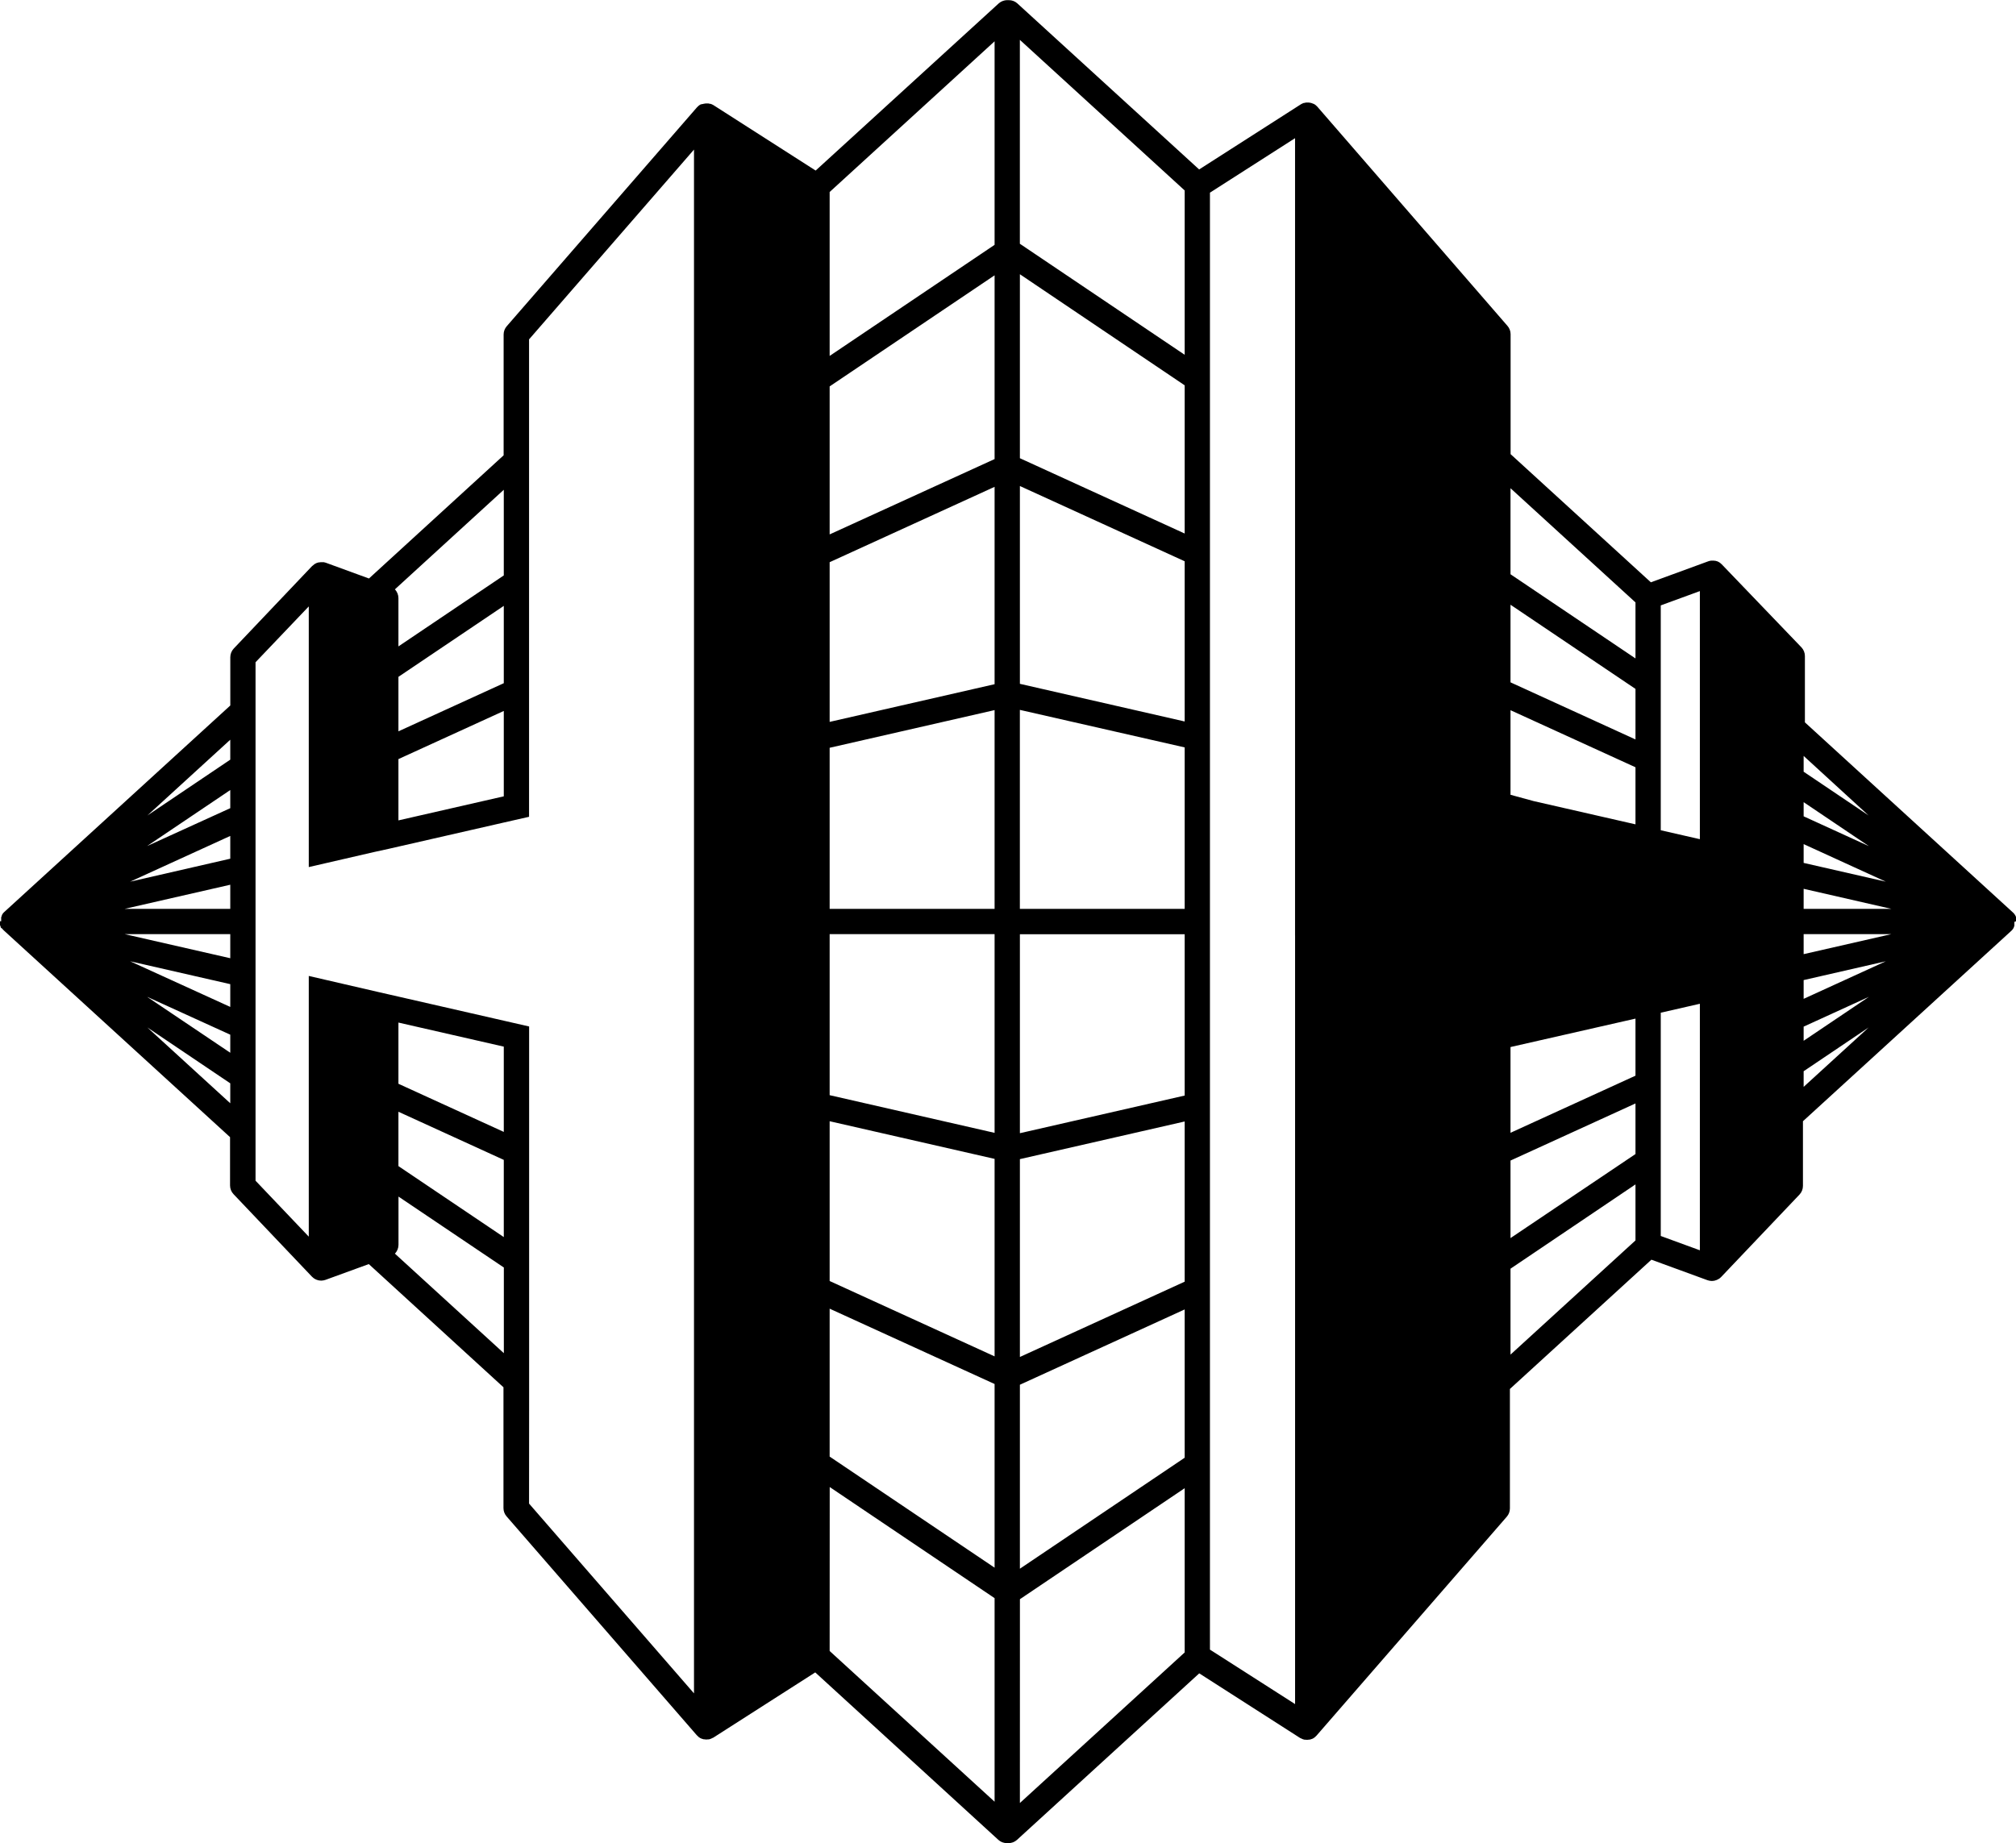
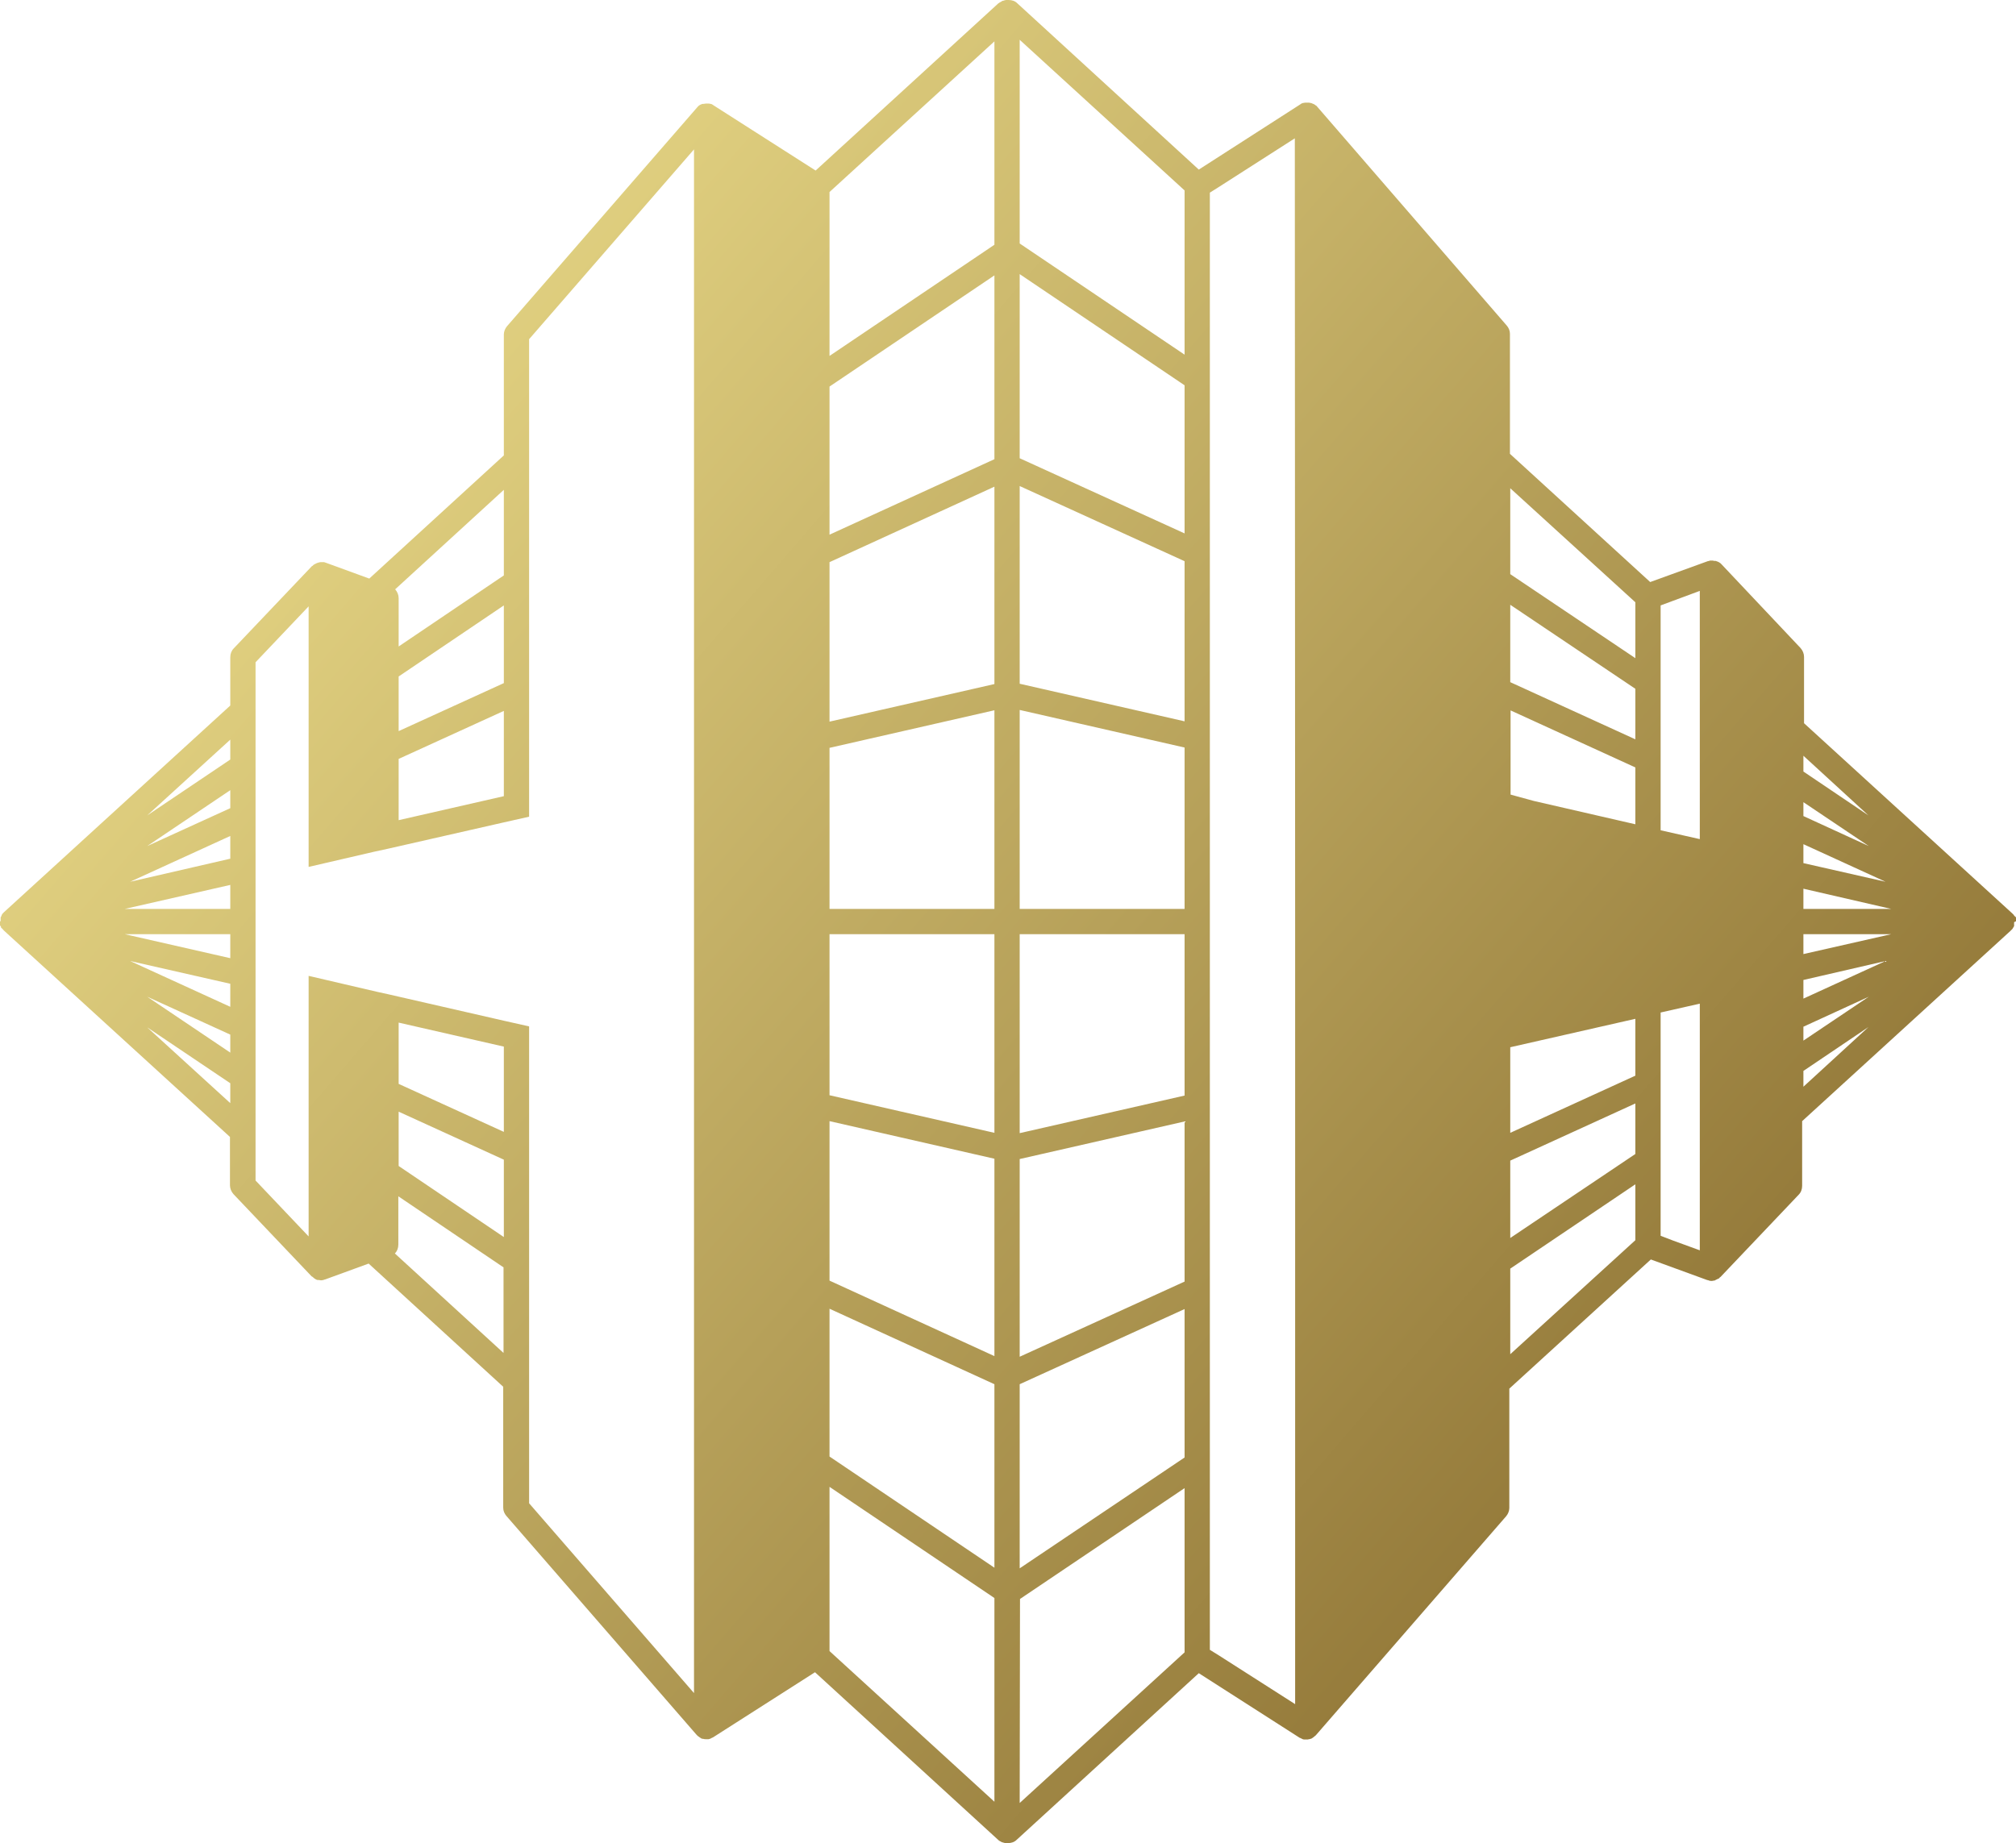
- <svg xmlns="http://www.w3.org/2000/svg" viewBox="0 0 638.15 583.51">
-   <defs>
-     <style>.cls-1{fill:none;}</style>
-   </defs>
-   <g id="Layer_2" data-name="Layer 2">
-     <g id="Layer_4" data-name="Layer 4">
-       <polygon class="cls-1" points="97.74 338.99 97.74 330.2 80.89 322.5 80.89 331.29 97.74 338.99" />
-       <polygon class="cls-1" points="97.74 233.42 97.74 223.78 80.89 235.13 80.89 244.78 97.74 233.42" />
-       <polygon class="cls-1" points="80.89 252.22 80.89 261.01 97.74 253.31 97.74 244.52 80.89 252.22" />
-       <polygon class="cls-1" points="538.08 198.52 529.19 190.4 525.7 191.68 525.7 198.04 538.08 209.36 538.08 198.52" />
-       <path class="cls-1" d="M219.68,483.47V292.26a3.85,3.85,0,0,1,0-.5,4.23,4.23,0,0,1,0-.5V47.36l-52.21,60.09V258.51l-8,1.82L123,268.66l-4.57,1-20.7,4.77v-8.25l-16.85,3.85v43.35l16.85,3.85V309l21.91,5.05,3.16.72,36.66,8.38,8,1.83V476.06l52.21,60.09V483.47Z" />
-       <polygon class="cls-1" points="525.7 360 525.7 369.65 538.08 361.31 538.08 351.66 525.7 360" />
-       <polygon class="cls-1" points="97.74 200.66 80.89 216.06 80.89 226.9 97.74 211.49 97.74 200.66" />
-       <polygon class="cls-1" points="80.89 338.74 80.89 348.38 97.74 359.74 97.74 350.09 80.89 338.74" />
-       <polygon class="cls-1" points="97.74 372.02 80.89 356.61 80.89 367.45 97.74 382.86 97.74 372.02" />
-       <polygon class="cls-1" points="538.08 252.25 538.08 243.45 525.7 237.79 525.7 246.59 538.08 252.25" />
-       <polygon class="cls-1" points="538.08 231.85 538.08 222.2 525.7 213.86 525.7 223.51 538.08 231.85" />
-       <polygon class="cls-1" points="525.7 385.47 525.7 391.33 529.58 392.75 538.08 384.99 538.08 374.15 525.7 385.47" />
-       <polygon class="cls-1" points="525.7 336.92 525.7 345.72 538.08 340.06 538.08 331.26 525.7 336.92" />
-       <polygon class="cls-1" points="314.83 154.1 262.62 177.96 262.62 228.56 314.83 216.63 314.83 154.1" />
-       <polygon class="cls-1" points="262.62 470.82 262.62 522.72 314.83 570.44 314.83 505.99 262.62 470.82" />
-       <polygon class="cls-1" points="80.89 331.29 80.89 338.74 97.74 350.09 97.74 338.99 80.89 331.29" />
-       <polygon class="cls-1" points="97.74 191.95 80.89 209.68 80.89 216.06 97.74 200.66 97.74 191.95" />
-       <polygon class="cls-1" points="97.74 330.2 97.74 319.55 97.74 317.28 80.89 313.43 80.89 322.5 97.74 330.2" />
-       <path class="cls-1" d="M126.12,204.66l33.35-22.47V155.07L125,186.6a4,4,0,0,1,1.14,2.79Z" />
-       <polygon class="cls-1" points="46.55 315.6 72.89 333.35 72.89 327.64 46.55 315.6" />
-       <polygon class="cls-1" points="570.93 344.12 591.52 325.3 570.93 339.17 570.93 344.12" />
-       <polygon class="cls-1" points="570.93 302.1 598.69 295.76 570.93 295.76 570.93 302.1" />
-       <polygon class="cls-1" points="159.47 358.41 159.47 331.38 126.12 323.76 126.12 343.17 159.47 358.41" />
-       <polygon class="cls-1" points="72.89 303.39 72.89 295.76 39.46 295.76 72.89 303.39" />
-       <polygon class="cls-1" points="374.99 112.33 374.99 60.3 322.83 12.62 322.83 77.18 374.99 112.33" />
-       <polygon class="cls-1" points="72.89 318.84 72.89 311.6 41.2 304.36 72.89 318.84" />
-       <polygon class="cls-1" points="126.12 259.75 159.47 252.13 159.47 225.1 126.12 240.34 126.12 259.75" />
-       <polygon class="cls-1" points="314.83 77.52 314.83 13.07 262.62 60.79 262.62 112.69 314.83 77.52" />
-       <polygon class="cls-1" points="72.89 234.21 46.63 258.21 72.89 240.52 72.89 234.21" />
-       <polygon class="cls-1" points="517.7 234.14 517.7 218.12 478.14 191.47 478.14 216.06 517.7 234.14" />
-       <polygon class="cls-1" points="374.99 295.76 322.83 295.76 322.83 358.79 374.99 346.87 374.99 295.76" />
-       <polygon class="cls-1" points="538.08 243.45 538.08 231.85 525.7 223.51 525.7 237.79 538.08 243.45" />
-       <path class="cls-1" d="M126.12,378.86v15.27a4,4,0,0,1-1.14,2.79l34.49,31.52V401.32Z" />
-       <polygon class="cls-1" points="322.83 506.33 322.83 570.89 374.99 523.22 374.99 471.19 322.83 506.33" />
-       <polygon class="cls-1" points="72.89 250.17 46.55 267.91 72.89 255.88 72.89 250.17" />
-       <polygon class="cls-1" points="538.08 361.31 525.7 369.65 525.7 385.47 538.08 374.15 538.08 361.31" />
-       <polygon class="cls-1" points="478.14 401.69 478.14 428.93 517.7 392.78 517.7 375.04 478.14 401.69" />
-       <polygon class="cls-1" points="46.63 325.3 72.89 349.3 72.89 342.99 46.63 325.3" />
-       <polygon class="cls-1" points="525.7 345.72 525.7 360 538.08 351.66 538.08 340.06 525.7 345.72" />
-       <polygon class="cls-1" points="97.74 223.78 97.74 211.49 80.89 226.9 80.89 235.13 97.74 223.78" />
-       <polygon class="cls-1" points="126.12 369.21 159.47 391.68 159.47 367.2 126.12 351.96 126.12 369.21" />
-       <polygon class="cls-1" points="314.83 358.68 314.83 295.76 262.62 295.76 262.62 346.75 314.83 358.68" />
-       <polygon class="cls-1" points="80.89 367.45 80.89 373.83 97.74 391.56 97.74 382.86 80.89 367.45" />
-       <polygon class="cls-1" points="570.93 316.25 596.95 304.36 570.93 310.31 570.93 316.25" />
-       <polygon class="cls-1" points="97.74 359.74 80.89 348.38 80.89 356.61 97.74 372.02 97.74 359.74" />
-       <polygon class="cls-1" points="525.7 320.64 525.7 336.92 538.08 331.26 538.08 317.81 525.7 320.64" />
-       <polygon class="cls-1" points="262.62 414.35 262.62 461.18 314.83 496.35 314.83 438.2 262.62 414.35" />
-       <polygon class="cls-1" points="591.52 258.21 570.93 239.39 570.93 244.34 591.52 258.21" />
-       <polygon class="cls-1" points="126.12 231.55 159.47 216.31 159.47 191.83 126.12 214.3 126.12 231.55" />
-       <polygon class="cls-1" points="570.93 273.21 596.95 279.15 570.93 267.26 570.93 273.21" />
-       <polygon class="cls-1" points="97.74 233.42 80.89 244.78 80.89 252.22 97.74 244.52 97.74 233.42" />
-       <polygon class="cls-1" points="591.6 267.91 570.93 253.98 570.93 258.46 591.6 267.91" />
-       <polygon class="cls-1" points="322.83 438.43 322.83 496.68 374.99 461.54 374.99 414.59 322.83 438.43" />
-       <polygon class="cls-1" points="538.08 395.86 538.08 384.99 529.58 392.75 538.08 395.86" />
-       <polygon class="cls-1" points="538.08 222.2 538.08 209.36 525.7 198.04 525.7 213.86 538.08 222.2" />
-       <polygon class="cls-1" points="538.08 265.7 538.08 252.25 525.7 246.59 525.7 262.87 538.08 265.7" />
-       <polygon class="cls-1" points="374.99 228.43 374.99 177.71 322.83 153.88 322.83 216.51 374.99 228.43" />
-       <polygon class="cls-1" points="517.7 208.47 517.7 190.73 478.14 154.58 478.14 181.82 517.7 208.47" />
-       <polygon class="cls-1" points="485.47 253.68 517.7 261.04 517.7 242.93 478.14 224.85 478.14 251.65 485.47 253.68" />
-       <polygon class="cls-1" points="374.99 236.64 322.83 224.72 322.83 287.76 374.99 287.76 374.99 236.64" />
-       <polygon class="cls-1" points="570.93 329.53 591.61 315.6 570.93 325.05 570.93 329.53" />
-       <polygon class="cls-1" points="262.62 236.76 262.62 287.76 314.83 287.76 314.83 224.83 262.62 236.76" />
-       <polygon class="cls-1" points="374.99 168.92 374.99 121.97 322.83 86.83 322.83 145.08 374.99 168.92" />
-       <polygon class="cls-1" points="314.83 145.31 314.83 87.17 262.62 122.34 262.62 169.16 314.83 145.31" />
-       <polygon class="cls-1" points="97.74 253.31 80.89 261.01 80.89 270.08 97.74 266.23 97.74 263.96 97.74 253.31" />
-       <polygon class="cls-1" points="322.83 367 322.83 429.64 374.99 405.8 374.99 355.08 322.83 367" />
-       <polygon class="cls-1" points="72.89 287.76 72.89 280.12 39.46 287.76 72.89 287.76" />
-       <polygon class="cls-1" points="538.08 187.15 529.19 190.4 538.08 198.52 538.08 187.15" />
-       <polygon class="cls-1" points="478.14 331.51 478.14 358.66 517.7 340.58 517.7 322.47 478.14 331.51" />
-       <polygon class="cls-1" points="478.14 367.45 478.14 392.04 517.7 365.39 517.7 349.38 478.14 367.45" />
-       <polygon class="cls-1" points="262.62 354.96 262.62 405.55 314.83 429.41 314.83 366.88 262.62 354.96" />
-       <polygon class="cls-1" points="72.89 271.91 72.89 264.67 41.2 279.15 72.89 271.91" />
-       <polygon class="cls-1" points="570.93 287.76 598.69 287.76 570.93 281.41 570.93 287.76" />
-       <path d="M638.15,291.69v-.12a.5.5,0,0,0,0-.12c0-.07,0-.14,0-.2l0-.15a.22.22,0,0,0,0-.08v0s0-.08,0-.13a.85.85,0,0,0,0-.17c0-.06,0-.1,0-.15a.93.93,0,0,1,0-.13l0-.12-.06-.14a1,1,0,0,0-.07-.15s0-.09-.07-.14l-.06-.11-.06-.1-.09-.14-.12-.17-.06-.07v0l-.06-.06-.08-.1-.07-.08,0,0h0l-.14-.13,0,0,0,0-65.88-60.22v-21a4,4,0,0,0-1.1-2.75L545,178.67l-.09-.07a3.45,3.45,0,0,0-.28-.26l-.15-.12-.09-.07-.23-.14-.15-.09-.49-.23-.07,0a3.66,3.66,0,0,0-.44-.13l-.17,0a2.5,2.5,0,0,0-.38-.06h-.73a4.85,4.85,0,0,0-.53.08h0l-.47.14-18.16,6.65-44.4-40.58v-38a4,4,0,0,0-1-2.62L417,33.79a.46.46,0,0,0-.07-.07,6,6,0,0,0-.45-.43l-.1-.07a4,4,0,0,0-.48-.32l-.09,0-.19-.09a4.09,4.09,0,0,0-.49-.18l-.16-.05a3.79,3.79,0,0,0-.66-.11h-.15a5.24,5.24,0,0,0-.56,0l-.18,0a3.58,3.58,0,0,0-.65.14l-.12,0a3.54,3.54,0,0,0-.53.23l-.17.09-.13.07L379.58,53.65,322,1.05a3.94,3.94,0,0,0-2.69-1h-.5a3.87,3.87,0,0,0-.77.08l-.3.08a3.09,3.09,0,0,0-.43.14,3,3,0,0,0-.31.15,2.53,2.53,0,0,0-.36.2,2.92,2.92,0,0,0-.28.21l-.25.19L258.19,54,225.84,33.29l-.13-.07-.17-.09a3.43,3.43,0,0,0-.52-.23l-.13,0a3.58,3.58,0,0,0-.65-.14l-.18,0a5.24,5.24,0,0,0-.56,0h-.14a3.75,3.75,0,0,0-.67.11l-.15.05A3.52,3.52,0,0,0,222,33l-.18.08-.09,0a4,4,0,0,0-.48.32.7.7,0,0,0-.1.08,3.45,3.45,0,0,0-.44.42.27.27,0,0,0-.08.07l-60.21,69.3a4,4,0,0,0-1,2.62v38.27l-42.63,39-13.68-5h0a4.85,4.85,0,0,0-.63-.16l-.17,0a4.65,4.65,0,0,0-.66,0h-.09a4.09,4.09,0,0,0-.6.07l-.14,0a4.48,4.48,0,0,0-.62.2l-.16.07a4.48,4.48,0,0,0-.56.32l0,0h0a3.57,3.57,0,0,0-.55.48l-.06,0L74,205.33a4,4,0,0,0-1.1,2.75v15.29L1.31,288.79h0l-.1.1-.16.16a.69.69,0,0,0-.11.13l-.06.07,0,0h0l0,.05-.11.16a1.1,1.1,0,0,0-.09.14,1.4,1.4,0,0,0-.1.16.41.41,0,0,0,0,.09h0a.36.36,0,0,0,0,.09l-.07.15a1.34,1.34,0,0,0-.07.18,1.59,1.59,0,0,0-.07.2s0,0,0,.05h0s0,.06,0,.09,0,.13,0,.2l0,.13a.22.22,0,0,0,0,.08s0,0,0,.07v.08a1.5,1.5,0,0,0,0,.22c0,.07,0,.14,0,.22v.06H0v.07c0,.07,0,.14,0,.21a1.79,1.79,0,0,0,0,.23v.07s0,.05,0,.07a.22.22,0,0,0,0,.08l0,.13c0,.07,0,.14,0,.21s0,.05,0,.08v0h0a.08.08,0,0,0,0,.05,1.59,1.59,0,0,0,.07.2,1.34,1.34,0,0,0,.07.18l.07.15a.36.36,0,0,0,0,.09v0a.35.35,0,0,1,0,.08l.1.17A1,1,0,0,0,.7,294l.11.16,0,0h0l0,0,.06.08.11.12.16.16.1.1h0l71.58,65.42v15.29a4,4,0,0,0,1.1,2.76l24.85,26.15.06.05a4.13,4.13,0,0,0,.55.47h0l.11.06a3.92,3.92,0,0,0,.53.29l.23.09a4.42,4.42,0,0,0,.48.15l.22.05a4.27,4.27,0,0,0,.71.07h0a3.39,3.39,0,0,0,.7-.07,1.34,1.34,0,0,0,.27-.07l.39-.1,13.72-5,42.63,39v38.27a4,4,0,0,0,1,2.63l60.21,69.29s.05,0,.07.06a4.81,4.81,0,0,0,.57.54l0,0a3.74,3.74,0,0,0,.42.27l.21.1.15.07a5.39,5.39,0,0,0,.68.22l.13,0a3.82,3.82,0,0,0,.75.08h0a4.21,4.21,0,0,0,.62-.05l.22,0,.41-.11.23-.09a2.76,2.76,0,0,0,.39-.18l.2-.11.08,0,32.35-20.71,57.94,53c.07.07.16.12.24.19l.29.22a3.9,3.9,0,0,0,.35.19l.32.16.42.13.31.08a3.87,3.87,0,0,0,.77.08h.5a3.94,3.94,0,0,0,2.69-1l57.72-52.75,32,20.51.08,0,.2.11a3.39,3.39,0,0,0,.39.18l.23.09.42.11.21,0a4.21,4.21,0,0,0,.62.05h0a3.82,3.82,0,0,0,.75-.08l.13,0a5.54,5.54,0,0,0,.69-.22l.15-.07c.06,0,.13-.06.2-.1a3,3,0,0,0,.42-.27l0,0a4.22,4.22,0,0,0,.58-.54l.06-.06,60.21-69.29a4,4,0,0,0,1-2.63V439.77l44.79-40.93,17.77,6.5a3,3,0,0,0,.43.11,1.55,1.55,0,0,0,.23.06,3.33,3.33,0,0,0,.7.07h0a4.39,4.39,0,0,0,.72-.07l.2-.05a3.33,3.33,0,0,0,.51-.16l.21-.08a3.59,3.59,0,0,0,.57-.32l.07,0h0a4.13,4.13,0,0,0,.55-.47l.06-.05,24.85-26.15a4,4,0,0,0,1.1-2.76V355l65.91-60.24h0l.13-.12,0,0,.09-.1.11-.12.12-.15.07-.09.06-.09.09-.13.09-.17.07-.12a.36.36,0,0,0,0-.09l.06-.13a1.34,1.34,0,0,0,.07-.18.94.94,0,0,0,.06-.15l0-.08,0-.12a1.6,1.6,0,0,0,0-.21.79.79,0,0,0,0-.13.08.08,0,0,0,0,0s0,0,0,0h0v0s0-.08,0-.11,0-.15,0-.23a1.49,1.49,0,0,0,0-.21v-.14ZM375,112.33,322.83,77.18V12.62L375,60.3Zm0,56.59-52.16-23.84V86.83L375,122Zm0,59.51-52.16-11.92V153.88L375,177.71Zm0,118.44-52.16,11.92v-63H375Zm0,58.93-52.16,23.84V367L375,355.08Zm0,55.74-52.16,35.14V438.43L375,414.59ZM262.62,295.76h52.21v62.92l-52.21-11.93Zm52.21-8H262.62v-51l52.21-11.93Zm0-71.13-52.21,11.93V178l52.21-23.86ZM262.62,355l52.21,11.92v62.53l-52.21-23.86Zm52.21-209.65-52.21,23.85V122.34l52.21-35.17Zm-52.21,269,52.21,23.85v58.15l-52.21-35.17ZM375,287.76H322.83v-63L375,236.64ZM314.83,77.52l-52.21,35.17V60.79l52.21-47.71ZM159.47,155.07v27.12l-33.35,22.47V189.39A4,4,0,0,0,125,186.6Zm0,61.24-33.35,15.24V214.3l33.35-22.47Zm0,35.82-33.35,7.62V240.34l33.35-15.24ZM72.89,234.21v6.31L46.63,258.21Zm0,21.67-26.34,12,26.34-17.74Zm0,16L41.2,279.15l31.69-14.48Zm0,46.93L41.2,304.36l31.69,7.24Zm0,14.51L46.55,315.6l26.34,12ZM39.46,295.76H72.89v7.63Zm33.43-8H39.46l33.43-7.64ZM46.63,325.3,72.89,343v6.31Zm112.84,6.08v27l-33.35-15.24V323.76Zm0,60.3-33.35-22.47V352l33.35,15.24ZM125,396.92a4,4,0,0,0,1.14-2.79V378.86l33.35,22.46v27.12Zm42.49,49.67V325l-8-1.83-36.66-8.38-3.16-.72L97.74,309v82.54L80.89,373.83V209.68L97.74,192v82.53l20.7-4.77,4.57-1,36.46-8.33,8-1.82V107.45l52.21-60.09v243.9a4.23,4.23,0,0,0,0,.5,3.85,3.85,0,0,0,0,.5V536.15l-52.21-60.09Zm95.15,24.23L314.83,506v64.45l-52.21-47.72Zm60.21,35.51L375,471.19v52l-52.16,47.67Zm87.1-210.07V539.54l-24.08-15.41L383,522.3V61l2.7-1.73,24.24-15.52V296.26ZM517.7,340.58l-39.56,18.08V331.51l39.56-9Zm0,24.81L478.14,392V367.45l39.56-18.08Zm20.38-178.24V265.7l-12.38-2.83V191.68l3.49-1.28Zm-59.94-32.57,39.56,36.15v17.74l-39.56-26.65Zm0,36.89,39.56,26.65v16l-39.56-18.08Zm0,33.39,39.56,18.07V261l-32.23-7.36-7.33-2Zm0,176.83L517.7,375v17.74l-39.56,36.15Zm47.56-10.36V320.64l12.38-2.83v78.05l-8.5-3.11Zm45.23-109.92,27.76,6.35H570.93Zm0-14.15,26,11.89-26-5.94Zm0-13.28,20.67,13.93-20.67-9.45Zm0,41.78h27.76l-27.76,6.34Zm0,14.55,26-5.95-26,11.89Zm0,14.74,20.68-9.45-20.68,13.93Zm20.59-66.84-20.59-13.87v-5Zm-20.59,85.91v-4.95l20.59-13.87Z" />
+ <svg xmlns="http://www.w3.org/2000/svg" version="1.1" id="Layer_1" x="0px" y="0px" viewBox="0 0 638.2 583.5" style="enable-background:new 0 0 638.2 583.5;" xml:space="preserve">
+   <style type="text/css">
+ 	.st0{fill:none;}
+ 	.st1{fill:url(#SVGID_1_);}
+ </style>
+   <g id="Layer_2_1_">
+     <g id="Layer_4">
+       <polygon class="st0" points="97.7,339 97.7,330.2 80.9,322.5 80.9,331.3   " />
+       <polygon class="st0" points="97.7,233.4 97.7,223.8 80.9,235.1 80.9,244.8   " />
+       <polygon class="st0" points="80.9,252.2 80.9,261 97.7,253.3 97.7,244.5   " />
+       <polygon class="st0" points="538.1,198.5 529.2,190.4 525.7,191.7 525.7,198 538.1,209.4   " />
+       <path class="st0" d="M219.7,483.5V292.3c0-0.2,0-0.3,0-0.5c0-0.2,0-0.3,0-0.5V47.4l-52.2,60.1v151.1l-8,1.8l-36.5,8.3l-4.6,1    l-20.7,4.8v-8.3L80.9,270v43.4l16.8,3.9V309l21.9,5l3.2,0.7l36.7,8.4l8,1.8v151.1l52.2,60.1L219.7,483.5L219.7,483.5z" />
+       <polygon class="st0" points="525.7,360 525.7,369.6 538.1,361.3 538.1,351.7   " />
+       <polygon class="st0" points="97.7,200.7 80.9,216.1 80.9,226.9 97.7,211.5   " />
+       <polygon class="st0" points="80.9,338.7 80.9,348.4 97.7,359.7 97.7,350.1   " />
+       <polygon class="st0" points="97.7,372 80.9,356.6 80.9,367.5 97.7,382.9   " />
+       <polygon class="st0" points="538.1,252.3 538.1,243.4 525.7,237.8 525.7,246.6   " />
+       <polygon class="st0" points="538.1,231.9 538.1,222.2 525.7,213.9 525.7,223.5   " />
+       <polygon class="st0" points="525.7,385.5 525.7,391.3 529.6,392.8 538.1,385 538.1,374.1   " />
+       <polygon class="st0" points="525.7,336.9 525.7,345.7 538.1,340.1 538.1,331.3   " />
+       <polygon class="st0" points="314.8,154.1 262.6,178 262.6,228.6 314.8,216.6   " />
+       <polygon class="st0" points="262.6,470.8 262.6,522.7 314.8,570.4 314.8,506   " />
+       <polygon class="st0" points="80.9,331.3 80.9,338.7 97.7,350.1 97.7,339   " />
+       <polygon class="st0" points="97.7,191.9 80.9,209.7 80.9,216.1 97.7,200.7   " />
+       <polygon class="st0" points="97.7,330.2 97.7,319.5 97.7,317.3 80.9,313.4 80.9,322.5   " />
+       <path class="st0" d="M126.1,204.7l33.3-22.5v-27.1L125,186.6c0.7,0.7,1.1,1.7,1.1,2.8L126.1,204.7z" />
+       <polygon class="st0" points="46.5,315.6 72.9,333.4 72.9,327.6   " />
+       <polygon class="st0" points="570.9,344.1 591.5,325.3 570.9,339.2   " />
+       <polygon class="st0" points="570.9,302.1 598.7,295.8 570.9,295.8   " />
+       <polygon class="st0" points="159.5,358.4 159.5,331.4 126.1,323.8 126.1,343.2   " />
+       <polygon class="st0" points="72.9,303.4 72.9,295.8 39.5,295.8   " />
+       <polygon class="st0" points="375,112.3 375,60.3 322.8,12.6 322.8,77.2   " />
+       <polygon class="st0" points="72.9,318.8 72.9,311.6 41.2,304.4   " />
+       <polygon class="st0" points="126.1,259.8 159.5,252.1 159.5,225.1 126.1,240.3   " />
+       <polygon class="st0" points="314.8,77.5 314.8,13.1 262.6,60.8 262.6,112.7   " />
+       <polygon class="st0" points="72.9,234.2 46.6,258.2 72.9,240.5   " />
+       <polygon class="st0" points="517.7,234.1 517.7,218.1 478.1,191.5 478.1,216.1   " />
+       <polygon class="st0" points="375,295.8 322.8,295.8 322.8,358.8 375,346.9   " />
+       <polygon class="st0" points="538.1,243.4 538.1,231.9 525.7,223.5 525.7,237.8   " />
+       <path class="st0" d="M126.1,378.9v15.3c0,1-0.4,2-1.1,2.8l34.5,31.5v-27.1L126.1,378.9z" />
+       <polygon class="st0" points="322.8,506.3 322.8,570.9 375,523.2 375,471.2   " />
+       <polygon class="st0" points="72.9,250.2 46.5,267.9 72.9,255.9   " />
+       <polygon class="st0" points="538.1,361.3 525.7,369.6 525.7,385.5 538.1,374.1   " />
+       <polygon class="st0" points="478.1,401.7 478.1,428.9 517.7,392.8 517.7,375   " />
+       <polygon class="st0" points="46.6,325.3 72.9,349.3 72.9,343   " />
+       <polygon class="st0" points="525.7,345.7 525.7,360 538.1,351.7 538.1,340.1   " />
+       <polygon class="st0" points="97.7,223.8 97.7,211.5 80.9,226.9 80.9,235.1   " />
+       <polygon class="st0" points="126.1,369.2 159.5,391.7 159.5,367.2 126.1,352   " />
+       <polygon class="st0" points="314.8,358.7 314.8,295.8 262.6,295.8 262.6,346.8   " />
+       <polygon class="st0" points="80.9,367.5 80.9,373.8 97.7,391.6 97.7,382.9   " />
+       <polygon class="st0" points="570.9,316.3 597,304.4 570.9,310.3   " />
+       <polygon class="st0" points="97.7,359.7 80.9,348.4 80.9,356.6 97.7,372   " />
+       <polygon class="st0" points="525.7,320.6 525.7,336.9 538.1,331.3 538.1,317.8   " />
+       <polygon class="st0" points="262.6,414.4 262.6,461.2 314.8,496.4 314.8,438.2   " />
+       <polygon class="st0" points="591.5,258.2 570.9,239.4 570.9,244.3   " />
+       <polygon class="st0" points="126.1,231.6 159.5,216.3 159.5,191.8 126.1,214.3   " />
+       <polygon class="st0" points="570.9,273.2 597,279.1 570.9,267.3   " />
+       <polygon class="st0" points="97.7,233.4 80.9,244.8 80.9,252.2 97.7,244.5   " />
+       <polygon class="st0" points="591.6,267.9 570.9,254 570.9,258.5   " />
+       <polygon class="st0" points="322.8,438.4 322.8,496.7 375,461.5 375,414.6   " />
+       <polygon class="st0" points="538.1,395.9 538.1,385 529.6,392.8   " />
+       <polygon class="st0" points="538.1,222.2 538.1,209.4 525.7,198 525.7,213.9   " />
+       <polygon class="st0" points="538.1,265.7 538.1,252.3 525.7,246.6 525.7,262.9   " />
+       <polygon class="st0" points="375,228.4 375,177.7 322.8,153.9 322.8,216.5   " />
+       <polygon class="st0" points="517.7,208.5 517.7,190.7 478.1,154.6 478.1,181.8   " />
+       <polygon class="st0" points="485.5,253.7 517.7,261 517.7,242.9 478.1,224.9 478.1,251.6   " />
+       <polygon class="st0" points="375,236.6 322.8,224.7 322.8,287.8 375,287.8   " />
+       <polygon class="st0" points="570.9,329.5 591.6,315.6 570.9,325   " />
+       <polygon class="st0" points="262.6,236.8 262.6,287.8 314.8,287.8 314.8,224.8   " />
+       <polygon class="st0" points="375,168.9 375,122 322.8,86.8 322.8,145.1   " />
+       <polygon class="st0" points="314.8,145.3 314.8,87.2 262.6,122.3 262.6,169.2   " />
+       <polygon class="st0" points="97.7,253.3 80.9,261 80.9,270.1 97.7,266.2 97.7,264   " />
+       <polygon class="st0" points="322.8,367 322.8,429.6 375,405.8 375,355.1   " />
+       <polygon class="st0" points="72.9,287.8 72.9,280.1 39.5,287.8   " />
+       <polygon class="st0" points="538.1,187.1 529.2,190.4 538.1,198.5   " />
+       <polygon class="st0" points="478.1,331.5 478.1,358.7 517.7,340.6 517.7,322.5   " />
+       <polygon class="st0" points="478.1,367.5 478.1,392 517.7,365.4 517.7,349.4   " />
+       <polygon class="st0" points="262.6,355 262.6,405.5 314.8,429.4 314.8,366.9   " />
+       <polygon class="st0" points="72.9,271.9 72.9,264.7 41.2,279.1   " />
+       <polygon class="st0" points="570.9,287.8 598.7,287.8 570.9,281.4   " />
+       <linearGradient id="SVGID_1_" gradientUnits="userSpaceOnUse" x1="101.883" y1="104.276" x2="580.382" y2="517.525">
+         <stop offset="0" style="stop-color:#E5D584" />
+         <stop offset="1" style="stop-color:#876B2E" />
+       </linearGradient>
+       <path class="st1" d="M638.2,291.7v-0.1c0,0,0-0.1,0-0.1c0-0.1,0-0.1,0-0.2v-0.1c0,0,0-0.1,0-0.1l0,0c0,0,0-0.1,0-0.1    c0-0.1,0-0.1,0-0.2c0-0.1,0-0.1,0-0.1c0,0,0-0.1,0-0.1v-0.1l-0.1-0.1c0-0.1,0-0.1-0.1-0.1c0,0,0-0.1-0.1-0.1l-0.1-0.1l-0.1-0.1    l-0.1-0.1l-0.1-0.2l-0.1-0.1l0,0l-0.1-0.1l-0.1-0.1l-0.1-0.1l0,0l0,0l-0.1-0.1l0,0l0,0l-65.9-60.2v-21c0-1-0.4-2-1.1-2.8    L545,178.7l-0.1-0.1c-0.1-0.1-0.2-0.2-0.3-0.3l-0.2-0.1l-0.1-0.1l-0.2-0.1l-0.2-0.1l-0.5-0.2h-0.1c-0.1-0.1-0.3-0.1-0.4-0.1h-0.2    c-0.1,0-0.3,0-0.4-0.1h-0.7c-0.2,0-0.4,0-0.5,0.1l0,0l-0.5,0.1l-18.2,6.6l-44.4-40.6v-38c0-1-0.4-1.9-1-2.6L417,33.8    c0,0,0,0-0.1-0.1c-0.1-0.2-0.3-0.3-0.5-0.4l-0.1-0.1c-0.2-0.1-0.3-0.2-0.5-0.3h-0.1l-0.2-0.1c-0.2-0.1-0.3-0.1-0.5-0.2l-0.2,0    c-0.2-0.1-0.4-0.1-0.7-0.1h-0.1c-0.2,0-0.4,0-0.6,0h-0.2c-0.2,0-0.4,0.1-0.6,0.1h-0.1c-0.2,0.1-0.4,0.1-0.5,0.2l-0.2,0.1l-0.1,0.1    l-32.2,20.7L322,1c-0.7-0.7-1.7-1-2.7-1h-0.5c-0.3,0-0.5,0-0.8,0.1l-0.3,0.1c-0.1,0-0.3,0.1-0.4,0.1c-0.1,0-0.2,0.1-0.3,0.2    c-0.1,0.1-0.2,0.1-0.4,0.2c-0.1,0.1-0.2,0.1-0.3,0.2l-0.3,0.2L258.2,54l-32.4-20.7l-0.1-0.1l-0.2-0.1c-0.2-0.1-0.3-0.2-0.5-0.2    h-0.1c-0.2-0.1-0.4-0.1-0.6-0.1h-0.2c-0.2,0-0.4,0-0.6,0h-0.1c-0.2,0-0.5,0.1-0.7,0.1l-0.1,0c-0.2,0-0.4,0-0.5,0.1l-0.2,0.1h-0.1    c-0.2,0.1-0.3,0.2-0.5,0.3c0,0-0.1,0.1-0.1,0.1c-0.2,0.1-0.3,0.3-0.4,0.4c0,0-0.1,0-0.1,0.1l-60.2,69.3c-0.6,0.7-1,1.7-1,2.6v38.3    l-42.6,39l-13.7-5l0,0c-0.2-0.1-0.4-0.1-0.6-0.2h-0.2c-0.2,0-0.4,0-0.7,0h-0.1c-0.2,0-0.4,0-0.6,0.1h-0.1    c-0.2,0.1-0.4,0.1-0.6,0.2l-0.2,0.1c-0.2,0.1-0.4,0.2-0.6,0.3l0,0l0,0c-0.2,0.1-0.4,0.3-0.6,0.5h-0.1L74,205.3    c-0.7,0.7-1.1,1.7-1.1,2.8v15.3L1.3,288.8l0,0l-0.1,0.1L1,289.1c0,0-0.1,0.1-0.1,0.1l-0.1,0.1l0,0l0,0v0l-0.1,0.2    c0,0-0.1,0.1-0.1,0.1c0,0.1-0.1,0.1-0.1,0.2c0,0,0,0.1,0,0.1l0,0c0,0,0,0.1,0,0.1l-0.1,0.1c0,0.1-0.1,0.1-0.1,0.2    c0,0.1-0.1,0.1-0.1,0.2c0,0,0,0,0,0l0,0c0,0,0,0.1,0,0.1s0,0.1,0,0.2v0.1c0,0,0,0.1,0,0.1c0,0,0,0,0,0.1v0.1c0,0.1,0,0.1,0,0.2    c0,0.1,0,0.1,0,0.2v0.1H0v0.1c0,0.1,0,0.1,0,0.2c0,0.1,0,0.2,0,0.2v0.1c0,0,0,0,0,0.1c0,0,0,0.1,0,0.1v0.1c0,0.1,0,0.1,0,0.2    s0,0,0,0.1l0,0l0,0c0,0,0,0,0,0c0,0.1,0,0.1,0.1,0.2c0,0.1,0,0.1,0.1,0.2l0.1,0.1c0,0,0,0.1,0,0.1l0,0c0,0,0,0.1,0,0.1l0.1,0.2    c0.1,0.1,0.2,0.2,0.4,0.3l0.1,0.2l0,0l0,0l0,0l0.1,0.1l0.1,0.1l0.2,0.2l0.1,0.1l0,0L72.8,360v15.3c0,1,0.4,2,1.1,2.8l24.8,26.1    l0.1,0c0.2,0.2,0.4,0.3,0.6,0.5l0,0l0.1,0.1c0.2,0.1,0.3,0.2,0.5,0.3l0.2,0.1c0.2,0.1,0.3,0.1,0.5,0.1l0.2,0    c0.2,0,0.5,0.1,0.7,0.1l0,0c0.2,0,0.5,0,0.7-0.1c0.1,0,0.2,0,0.3-0.1l0.4-0.1l13.7-5l42.6,39v38.3c0,1,0.4,1.9,1,2.6l60.2,69.3    c0,0,0.1,0,0.1,0.1c0.2,0.2,0.4,0.4,0.6,0.5l0,0c0.1,0.1,0.3,0.2,0.4,0.3l0.2,0.1l0.1,0.1c0.2,0.1,0.4,0.2,0.7,0.2h0.1    c0.2,0.1,0.5,0.1,0.8,0.1l0,0c0.2,0,0.4,0,0.6,0h0.2l0.4-0.1l0.2-0.1c0.1,0,0.3-0.1,0.4-0.2l0.2-0.1h0.1l32.4-20.7l57.9,53    c0.1,0.1,0.2,0.1,0.2,0.2l0.3,0.2c0.1,0.1,0.2,0.1,0.4,0.2l0.3,0.2l0.4,0.1l0.3,0.1c0.3,0.1,0.5,0.1,0.8,0.1h0.5c1,0,2-0.3,2.7-1    l57.7-52.8l32,20.5h0.1l0.2,0.1c0.1,0.1,0.3,0.1,0.4,0.2l0.2,0.1l0.4,0.1h0.2c0.2,0,0.4,0,0.6,0l0,0c0.3,0,0.5,0,0.8-0.1h0.1    c0.2-0.1,0.5-0.1,0.7-0.2l0.1-0.1c0.1,0,0.1-0.1,0.2-0.1c0.1-0.1,0.3-0.2,0.4-0.3l0,0c0.2-0.2,0.4-0.3,0.6-0.5l0.1-0.1l60.2-69.3    c0.6-0.7,1-1.7,1-2.6v-37.8l44.8-40.9l17.8,6.5c0.1,0,0.3,0.1,0.4,0.1c0.1,0,0.2,0,0.2,0.1c0.2,0,0.5,0.1,0.7,0.1l0,0    c0.2,0,0.5,0,0.7-0.1l0.2,0c0.2,0,0.3-0.1,0.5-0.2l0.2-0.1c0.2-0.1,0.4-0.2,0.6-0.3h0.1l0,0c0.2-0.1,0.4-0.3,0.5-0.5l0.1,0    l24.8-26.1c0.7-0.7,1.1-1.7,1.1-2.8V355l65.9-60.2l0,0l0.1-0.1l0,0l0.1-0.1l0.1-0.1l0.1-0.1l0.1-0.1l0.1-0.1l0.1-0.1l0.1-0.2    l0.1-0.1c0,0,0-0.1,0-0.1l0.1-0.1c0-0.1,0.1-0.1,0.1-0.2c0,0,0-0.1,0.1-0.1V293v-0.1c0-0.1,0-0.1,0-0.2c0,0,0-0.1,0-0.1l0,0l0,0    l0,0l0,0c0,0,0-0.1,0-0.1s0-0.1,0-0.2c0-0.1,0-0.1,0-0.2v-0.1L638.2,291.7z M375,112.3l-52.2-35.2V12.6L375,60.3V112.3z     M375,168.9l-52.2-23.8V86.8L375,122V168.9z M375,228.4l-52.2-11.9v-62.6l52.2,23.8V228.4z M375,346.9l-52.2,11.9v-63H375V346.9z     M375,405.8l-52.2,23.8V367l52.2-11.9V405.8z M375,461.5l-52.2,35.1v-58.3l52.2-23.8V461.5z M262.6,295.8h52.2v62.9l-52.2-11.9    V295.8z M314.8,287.8h-52.2v-51l52.2-11.9V287.8z M314.8,216.6l-52.2,11.9V178l52.2-23.9V216.6z M262.6,355l52.2,11.9v62.5    l-52.2-23.9V355z M314.8,145.4l-52.2,23.9v-46.9l52.2-35.2V145.4z M262.6,414.4l52.2,23.9v58.1l-52.2-35.2V414.4z M375,287.8    h-52.2v-63l52.2,11.9V287.8z M314.8,77.5l-52.2,35.2V60.8l52.2-47.7V77.5z M159.5,155.1v27.1l-33.3,22.5v-15.3c0-1-0.4-2-1.1-2.8    L159.5,155.1z M159.5,216.3l-33.3,15.2v-17.3l33.3-22.5V216.3z M159.5,252.1l-33.3,7.6v-19.4l33.3-15.2V252.1z M72.9,234.2v6.3    l-26.3,17.7L72.9,234.2z M72.9,255.9l-26.3,12l26.3-17.7V255.9z M72.9,271.9l-31.7,7.3l31.7-14.5V271.9z M72.9,318.8l-31.7-14.5    l31.7,7.2V318.8z M72.9,333.3l-26.3-17.7l26.3,12V333.3z M39.5,295.8h33.4v7.6L39.5,295.8z M72.9,287.8H39.5l33.4-7.6V287.8z     M46.6,325.3L72.9,343v6.3L46.6,325.3z M159.5,331.4v27l-33.3-15.2v-19.4L159.5,331.4z M159.5,391.7l-33.3-22.5V352l33.3,15.2    V391.7z M125,396.9c0.7-0.7,1.1-1.7,1.1-2.8v-15.3l33.3,22.5v27.1L125,396.9z M167.5,446.6V325l-8-1.8l-36.7-8.4l-3.2-0.7    L97.7,309v82.5l-16.8-17.7V209.7L97.7,192v82.5l20.7-4.8l4.6-1l36.5-8.3l8-1.8V107.4l52.2-60.1v243.9c0,0.2,0,0.3,0,0.5    c0,0.2,0,0.3,0,0.5v243.9l-52.2-60.1L167.5,446.6z M262.6,470.8l52.2,35.2v64.5l-52.2-47.7L262.6,470.8z M322.9,506.3l52.1-35.1    v52l-52.2,47.7L322.9,506.3z M410,296.3v243.3l-24.1-15.4l-2.9-1.8V61l2.7-1.7l24.2-15.5L410,296.3L410,296.3z M517.7,340.6    l-39.6,18.1v-27.1l39.6-9V340.6z M517.7,365.4L478.1,392v-24.5l39.6-18.1V365.4z M538.1,187.1v78.6l-12.4-2.8v-71.2l3.5-1.3    L538.1,187.1z M478.1,154.6l39.6,36.1v17.7l-39.6-26.6V154.6z M478.1,191.5l39.6,26.6v16L478.1,216V191.5z M478.1,224.9l39.6,18.1    V261l-32.2-7.4l-7.3-2V224.9z M478.1,401.7l39.6-26.7v17.7l-39.6,36.1V401.7z M525.7,391.3v-70.7l12.4-2.8v78.1l-8.5-3.1    L525.7,391.3z M570.9,281.4l27.8,6.4h-27.8V281.4z M570.9,267.3l26,11.9l-26-5.9V267.3z M570.9,254l20.7,13.9l-20.7-9.5V254z     M570.9,295.8h27.8l-27.8,6.3V295.8z M570.9,310.3l26-6l-26,11.9V310.3z M570.9,325.1l20.7-9.5l-20.7,13.9V325.1z M591.5,258.2    l-20.6-13.9v-5L591.5,258.2z M570.9,344.1v-5l20.6-13.9L570.9,344.1z" />
    </g>
  </g>
</svg>
